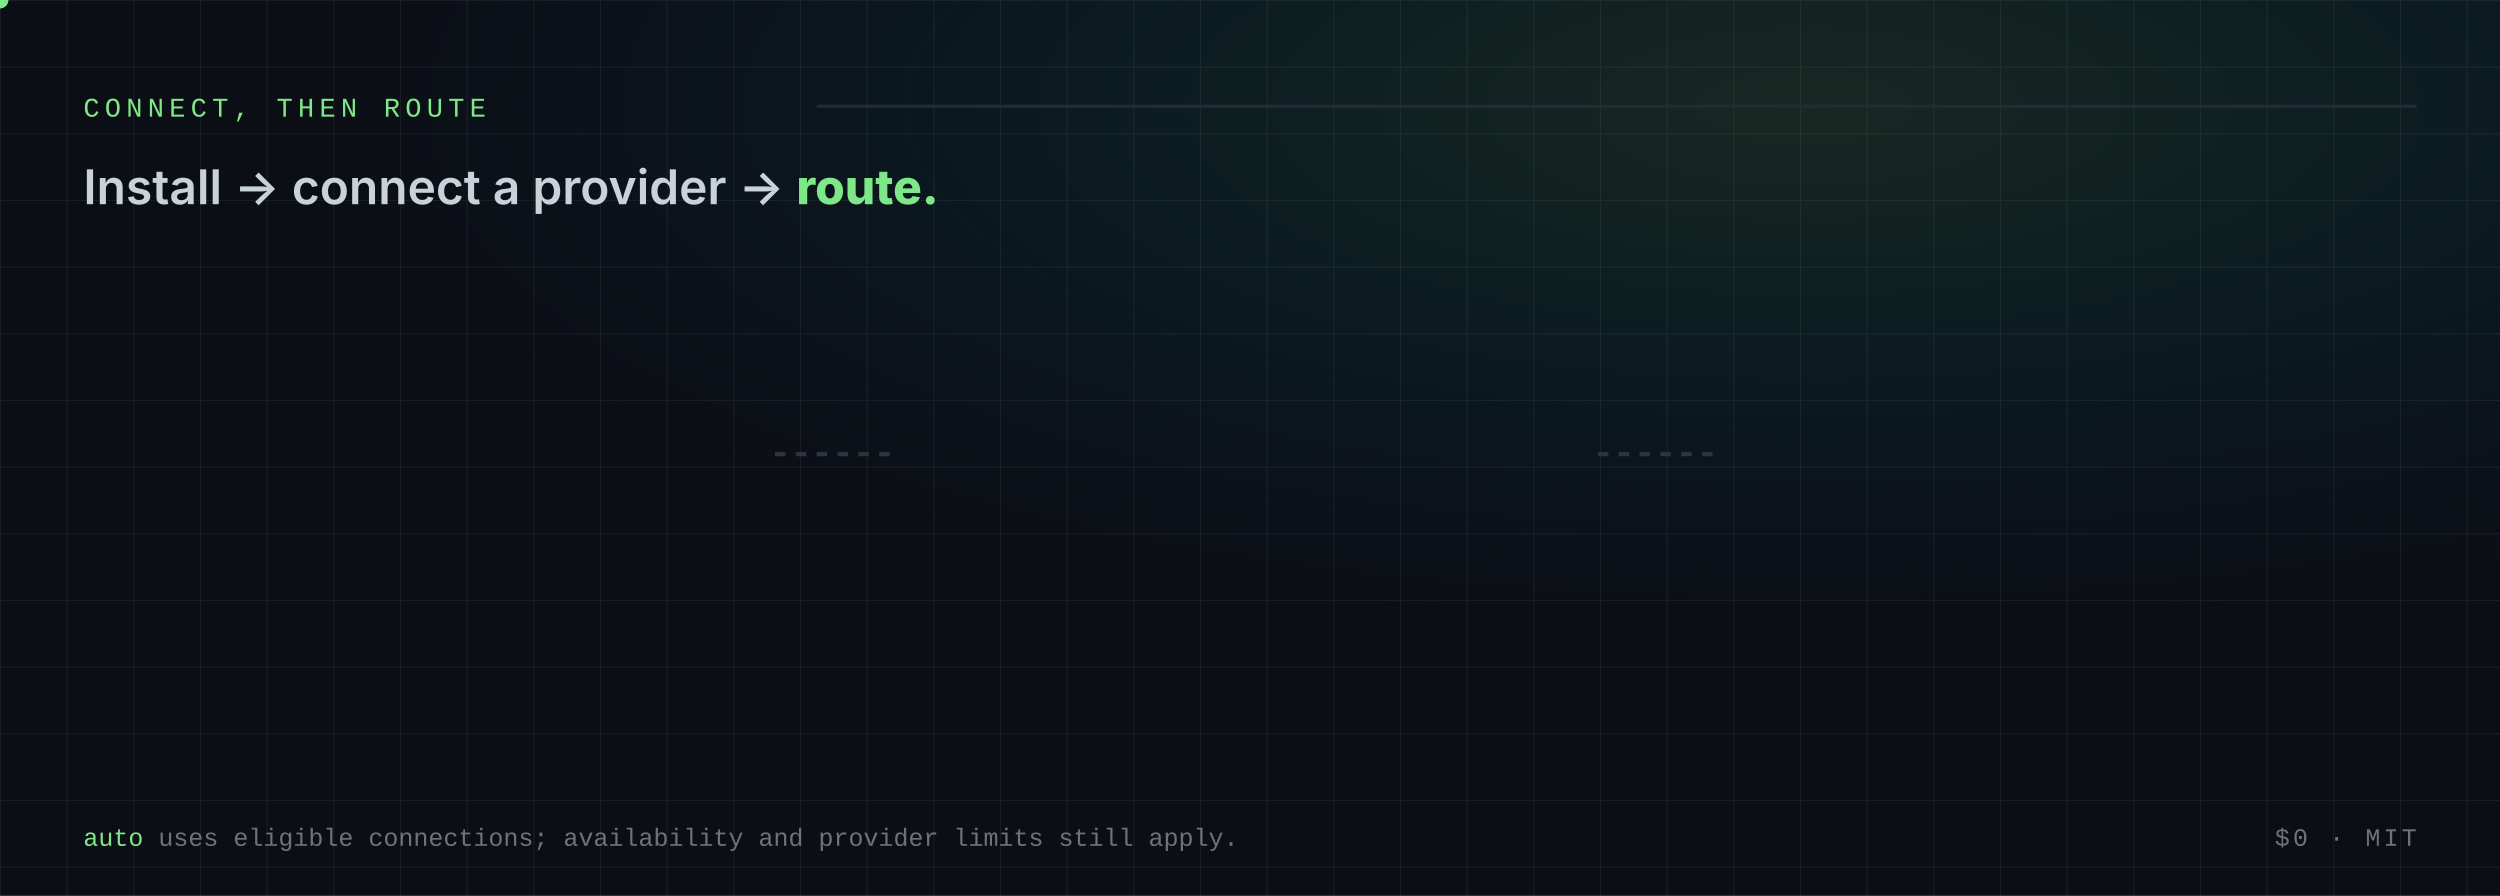
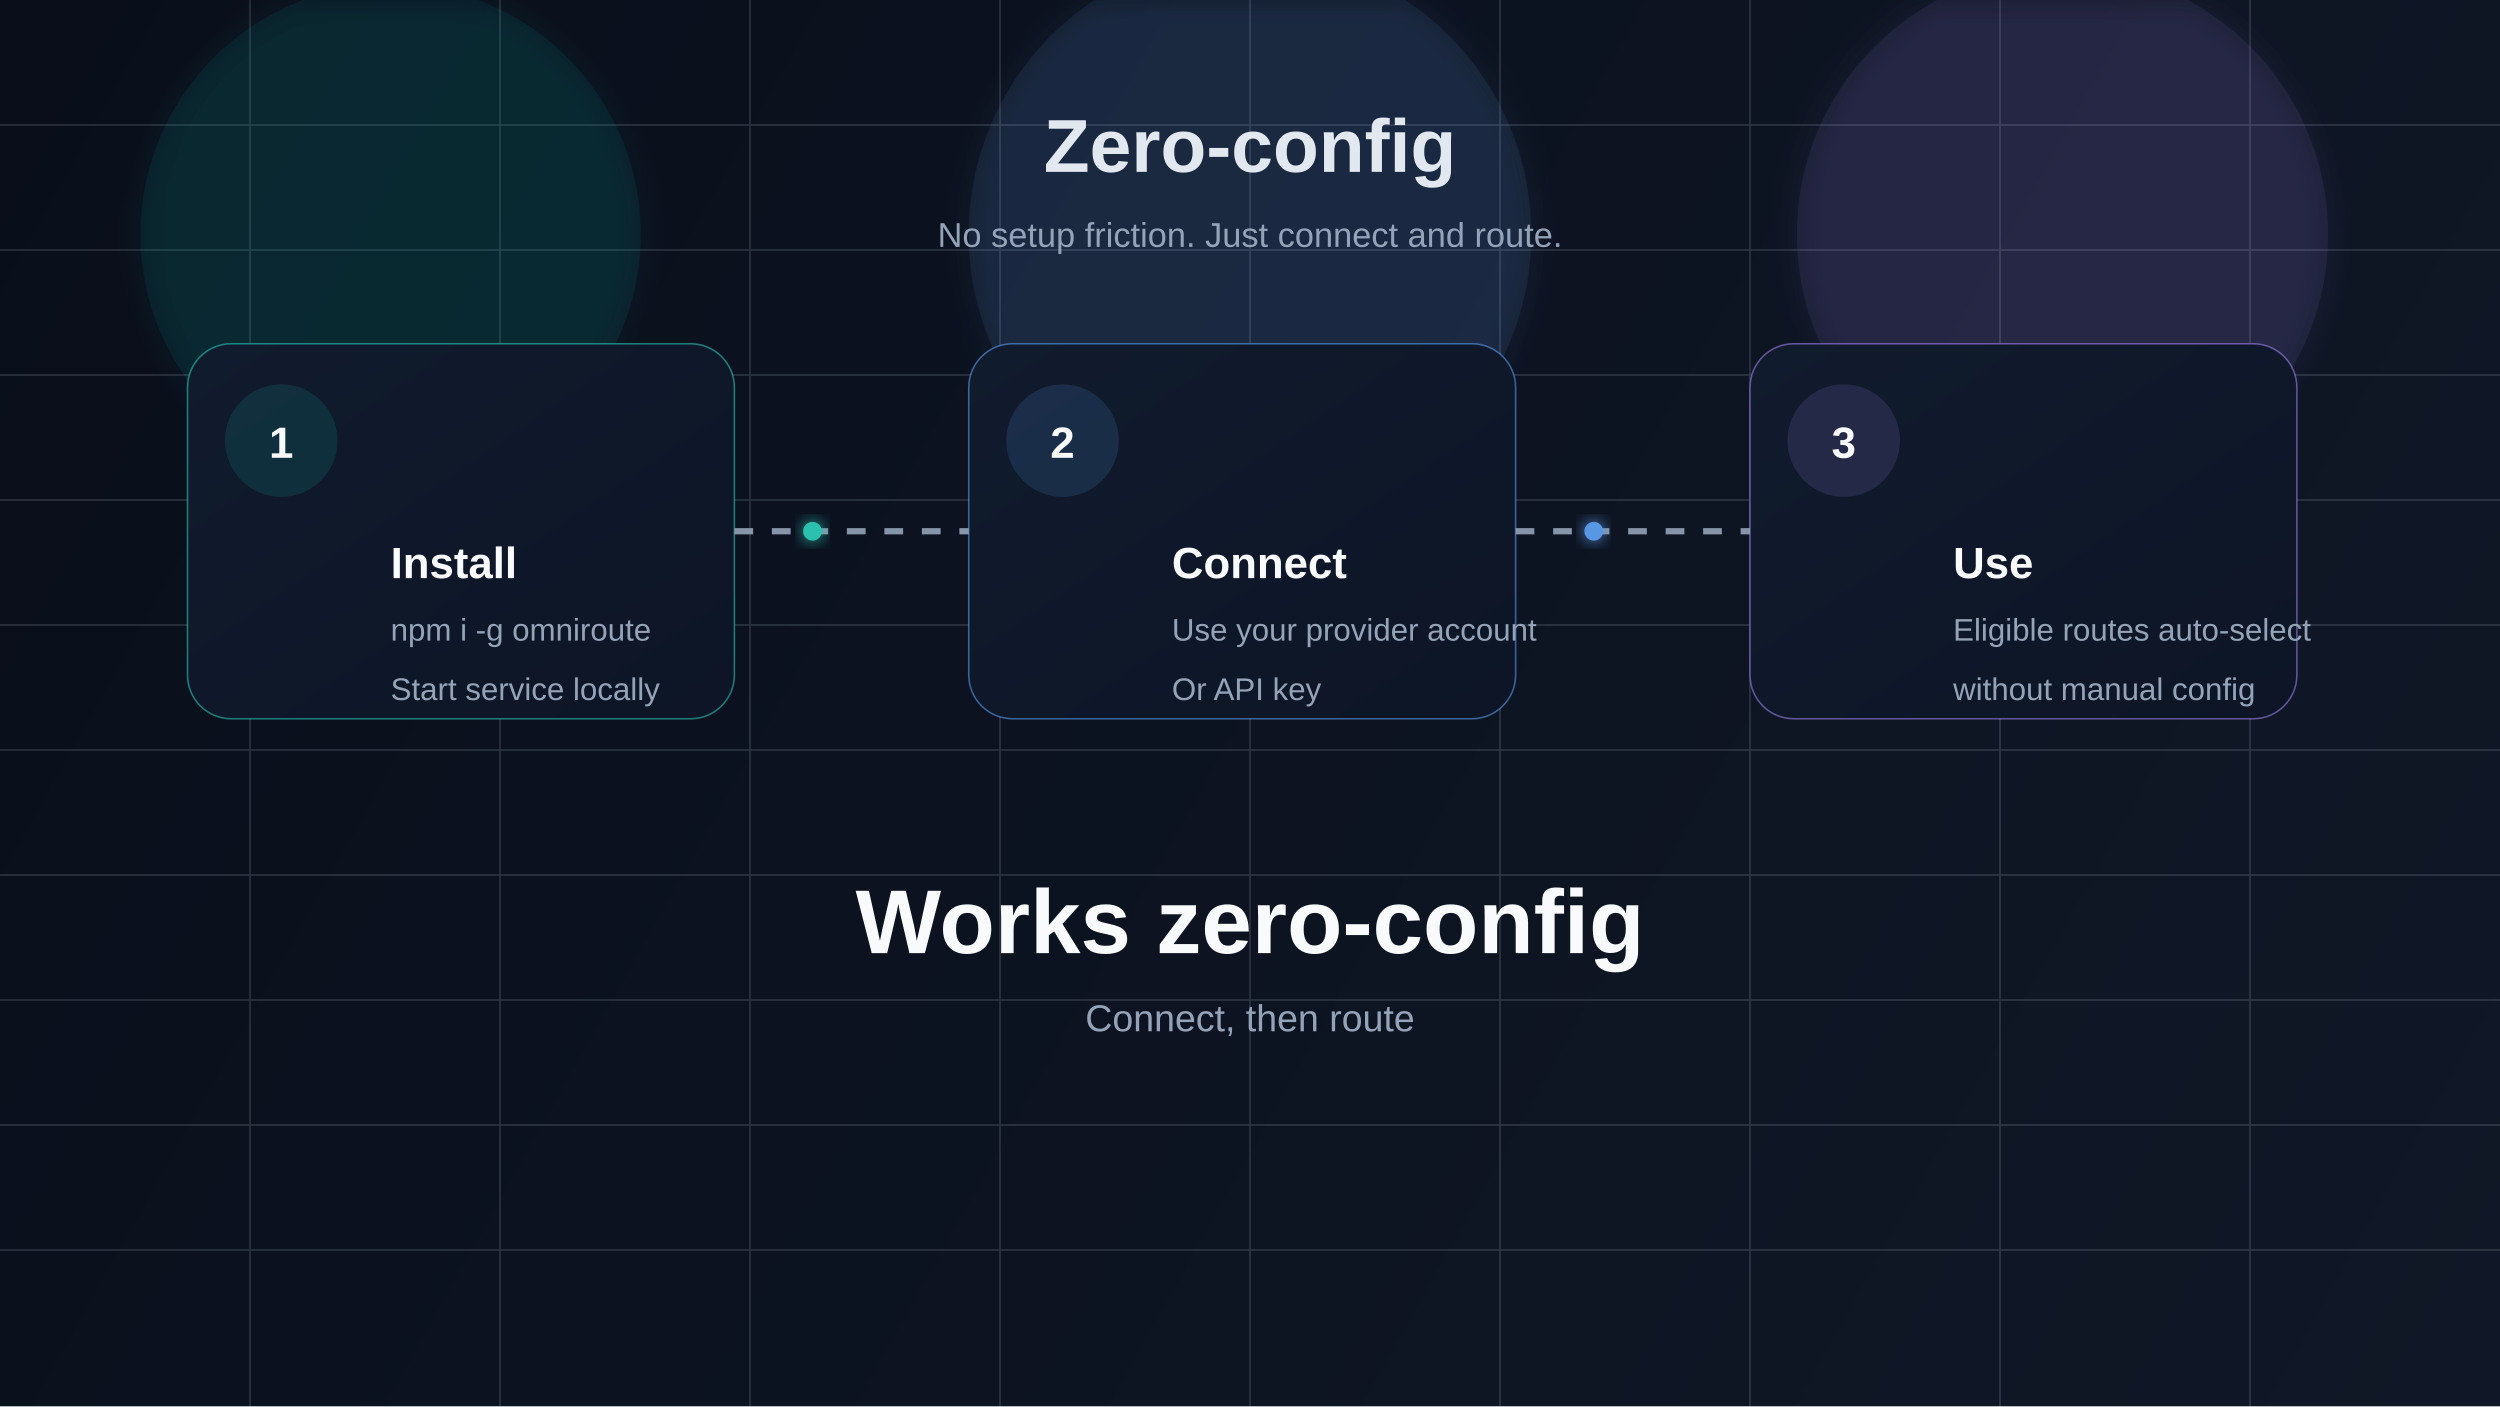
- <svg xmlns="http://www.w3.org/2000/svg" viewBox="0 0 1200 430" role="img" aria-label="Install and start OmniRoute, connect an eligible provider with your own account, then configure your tool. Auto routing depends on eligible connections and provider limits.">
+ <svg xmlns="http://www.w3.org/2000/svg" width="1600" height="900" viewBox="0 0 1600 900" fill="none">
  <defs>
-     <pattern id="gridW" width="32" height="32" patternUnits="userSpaceOnUse">
-       <path d="M 32 0 L 0 0 0 32" fill="none" stroke="#ffffff" stroke-opacity="0.06" stroke-width="1" />
-     </pattern>
-     <radialGradient id="bgGlowW" cx="72%" cy="12%" r="60%">
-       <stop offset="0%" stop-color="#7ee787" stop-opacity="0.12" />
-       <stop offset="55%" stop-color="#00cec9" stop-opacity="0.06" />
-       <stop offset="100%" stop-color="#6366f1" stop-opacity="0" />
-     </radialGradient>
+     <linearGradient id="bg" x1="0" y1="0" x2="1600" y2="900" gradientUnits="userSpaceOnUse">
+       <stop stop-color="#090E1A" />
+       <stop offset="1" stop-color="#101827" />
+     </linearGradient>
+     <linearGradient id="card" x1="0" y1="0" x2="1" y2="1">
+       <stop stop-color="#101B2D" />
+       <stop offset="1" stop-color="#0D1526" />
+     </linearGradient>
+     <filter id="softGlow" x="-20%" y="-20%" width="140%" height="140%">
+       <feGaussianBlur stdDeviation="10" result="blur" />
+       <feMerge>
+         <feMergeNode in="blur" />
+         <feMergeNode in="SourceGraphic" />
+       </feMerge>
+     </filter>
+     <filter id="smallGlow" x="-40%" y="-40%" width="180%" height="180%">
+       <feGaussianBlur stdDeviation="5" result="blur" />
+       <feMerge>
+         <feMergeNode in="blur" />
+         <feMergeNode in="SourceGraphic" />
+       </feMerge>
+     </filter>
  </defs>
-   <rect width="1200" height="430" fill="#0b0e14" />
-   <rect width="1200" height="430" fill="url(#gridW)" />
-   <rect width="1200" height="430" fill="url(#bgGlowW)" />
-   <text x="40" y="56" font-family="Consolas, 'Courier New', monospace" font-size="13" letter-spacing="2.5" fill="#7ee787">CONNECT, THEN ROUTE</text>
-   <line x1="392" y1="51" x2="1160" y2="51" stroke="#232b38" stroke-width="1.5" />
-   <text x="40" y="98" font-family="Inter, 'Segoe UI', Arial, Helvetica, system-ui, sans-serif" font-size="23" font-weight="600" fill="#c9d1d9">Install → connect a provider → <tspan fill="#7ee787" font-weight="800">route.</tspan>
-   </text>
-   <g stroke="#2b3543" stroke-width="2" stroke-dasharray="5 5" fill="none">
-     <path id="cW1" d="M 372 218 L 432 218" />
-     <path id="cW2" d="M 767 218 L 827 218" />
+   <rect width="1600" height="900" fill="url(#bg)" />
+   <g opacity="0.18">
+     <path d="M0 80H1600" stroke="#CBD5E1" />
+     <path d="M0 160H1600" stroke="#CBD5E1" />
+     <path d="M0 240H1600" stroke="#CBD5E1" />
+     <path d="M0 320H1600" stroke="#CBD5E1" />
+     <path d="M0 400H1600" stroke="#CBD5E1" />
+     <path d="M0 480H1600" stroke="#CBD5E1" />
+     <path d="M0 560H1600" stroke="#CBD5E1" />
+     <path d="M0 640H1600" stroke="#CBD5E1" />
+     <path d="M0 720H1600" stroke="#CBD5E1" />
+     <path d="M0 800H1600" stroke="#CBD5E1" />
+     <path d="M160 0V900" stroke="#CBD5E1" />
+     <path d="M320 0V900" stroke="#CBD5E1" />
+     <path d="M480 0V900" stroke="#CBD5E1" />
+     <path d="M640 0V900" stroke="#CBD5E1" />
+     <path d="M800 0V900" stroke="#CBD5E1" />
+     <path d="M960 0V900" stroke="#CBD5E1" />
+     <path d="M1120 0V900" stroke="#CBD5E1" />
+     <path d="M1280 0V900" stroke="#CBD5E1" />
+     <path d="M1440 0V900" stroke="#CBD5E1" />
  </g>
-   <circle r="4" fill="#a78bfa">
-     <animateMotion dur="2.6s" begin="1.4s" repeatCount="indefinite" keyPoints="0;1" keyTimes="0;1" calcMode="linear">
-       <mpath href="#cW1" />
-     </animateMotion>
-     <animate attributeName="opacity" values="0;1;1;0" keyTimes="0;0.15;0.85;1" dur="2.6s" begin="1.4s" repeatCount="indefinite" />
-   </circle>
-   <circle r="4" fill="#7ee787">
-     <animateMotion dur="2.6s" begin="1.9s" repeatCount="indefinite" keyPoints="0;1" keyTimes="0;1" calcMode="linear">
-       <mpath href="#cW2" />
-     </animateMotion>
-     <animate attributeName="opacity" values="0;1;1;0" keyTimes="0;0.15;0.85;1" dur="2.6s" begin="1.9s" repeatCount="indefinite" />
-   </circle>
-   <g font-family="Inter, 'Segoe UI', Arial, Helvetica, system-ui, sans-serif">
-     <g opacity="0">
-       <animate attributeName="opacity" values="0;1" dur="0.5s" begin="0.1s" fill="freeze" />
-       <rect x="40" y="132" width="332" height="172" rx="14" fill="#161b22" stroke="#ffffff" stroke-opacity="0.08" stroke-width="1" />
-       <rect x="40" y="148" width="4" height="140" rx="2" fill="#0984e3" />
-       <circle cx="80" cy="172" r="15" fill="#74b9ff" fill-opacity="0.12" />
-       <text x="80" y="178" text-anchor="middle" font-family="Consolas, 'Courier New', monospace" font-size="15" font-weight="800" fill="#74b9ff">1</text>
-       <g transform="translate(108,161)" stroke="#74b9ff" stroke-width="2.2" fill="none" stroke-linecap="round" stroke-linejoin="round">
-         <path d="M 11 2 L 11 15 M 6 10 L 11 15 L 16 10" />
-         <path d="M 3 19 L 19 19" />
-       </g>
-       <text x="140" y="179" font-size="18" font-weight="800" fill="#74b9ff">Install and start</text>
-       <text x="66" y="222" font-family="Consolas, 'Courier New', monospace" font-size="14" fill="#e6edf3">$ npm i -g omniroute</text>
-       <text x="66" y="258" font-size="13.5" fill="#a1a1aa">Then run omniroute; open</text>
-       <text x="66" y="279" font-family="Consolas, 'Courier New', monospace" font-size="13" fill="#8b949e">localhost:20128</text>
-     </g>
-     <g opacity="0">
-       <animate attributeName="opacity" values="0;1" dur="0.5s" begin="0.5s" fill="freeze" />
-       <rect x="435" y="132" width="332" height="172" rx="14" fill="#161b22" stroke="#ffffff" stroke-opacity="0.08" stroke-width="1" />
-       <rect x="435" y="148" width="4" height="140" rx="2" fill="#8b5cf6" />
-       <circle cx="475" cy="172" r="15" fill="#a78bfa" fill-opacity="0.12" />
-       <text x="475" y="178" text-anchor="middle" font-family="Consolas, 'Courier New', monospace" font-size="15" font-weight="800" fill="#a78bfa">2</text>
-       <g transform="translate(503,161)" stroke="#a78bfa" stroke-width="2.2" fill="none" stroke-linecap="round" stroke-linejoin="round">
-         <path d="M 8 6 L 5 9 A 4 4 0 0 0 5 15 L 8 18 M 14 6 L 17 9 A 4 4 0 0 1 17 15 L 14 18 M 8.5 12 L 13.5 12" />
-       </g>
-       <text x="535" y="179" font-size="18" font-weight="800" fill="#a78bfa">Connect provider</text>
-       <text x="461" y="222" font-family="Consolas, 'Courier New', monospace" font-size="13" fill="#e6edf3">Dashboard → Providers</text>
-       <text x="461" y="258" font-size="13.5" fill="#a1a1aa">Use your own account or API key.</text>
-       <text x="461" y="279" font-size="13.5" fill="#a1a1aa">Review provider terms and limits.</text>
-     </g>
-     <g opacity="0">
-       <animate attributeName="opacity" values="0;1" dur="0.5s" begin="0.9s" fill="freeze" />
-       <rect x="830" y="132" width="330" height="172" rx="14" fill="#161b22" stroke="#ffffff" stroke-opacity="0.08" stroke-width="1" />
-       <rect x="830" y="132" width="330" height="172" rx="14" fill="none" stroke="#7ee787" stroke-width="1.5" opacity="0">
-         <animate attributeName="opacity" values="0;0.9;0" keyTimes="0;0.5;1" dur="2.6s" begin="3.2s" repeatCount="indefinite" />
-       </rect>
-       <rect x="830" y="148" width="4" height="140" rx="2" fill="#22c55e" />
-       <circle cx="870" cy="172" r="15" fill="#7ee787" fill-opacity="0.12" />
-       <text x="870" y="178" text-anchor="middle" font-family="Consolas, 'Courier New', monospace" font-size="15" font-weight="800" fill="#7ee787">3</text>
-       <g transform="translate(898,161)" stroke="#7ee787" stroke-width="2.4" fill="none" stroke-linecap="round" stroke-linejoin="round">
-         <path d="M 3 11 L 9 17 L 19 5" />
-       </g>
-       <text x="930" y="179" font-size="18" font-weight="800" fill="#7ee787">Use your tool</text>
-       <text x="856" y="222" font-family="Consolas, 'Courier New', monospace" font-size="14" fill="#e6edf3">localhost:20128/v1</text>
-       <text x="856" y="258" font-size="13.5" fill="#a1a1aa">Set model to "auto"</text>
-       <text x="856" y="279" font-size="13.5" fill="#a1a1aa">Eligible connections + fallback.</text>
-     </g>
+   <g filter="url(#softGlow)">
+     <circle cx="250" cy="150" r="160" fill="#14B8A6" opacity="0.08" />
+     <circle cx="800" cy="150" r="180" fill="#60A5FA" opacity="0.08" />
+     <circle cx="1320" cy="150" r="170" fill="#A78BFA" opacity="0.08" />
  </g>
-   <g font-family="Inter, 'Segoe UI', Arial, Helvetica, system-ui, sans-serif" font-size="13.5" font-weight="700" opacity="0">
-     <animate attributeName="opacity" values="0;1" dur="0.5s" begin="1.3s" fill="freeze" />
-     <g transform="translate(40,332)">
-       <rect x="0" y="0" width="168" height="34" rx="17" fill="#161b22" stroke="#7ee787" stroke-opacity="0.35" stroke-width="1" />
-       <text x="24" y="22" fill="#c9d1d9">Your accounts</text>
-     </g>
-     <g transform="translate(224,332)">
-       <rect x="0" y="0" width="168" height="34" rx="17" fill="#161b22" stroke="#7ee787" stroke-opacity="0.35" stroke-width="1" />
-       <text x="24" y="22" fill="#c9d1d9">Provider limits</text>
-     </g>
-     <g transform="translate(408,332)">
-       <rect x="0" y="0" width="188" height="34" rx="17" fill="#161b22" stroke="#7ee787" stroke-opacity="0.35" stroke-width="1" />
-       <text x="24" y="22" fill="#c9d1d9">Local routing</text>
-     </g>
+   <g>
+     <text x="800" y="110" text-anchor="middle" fill="#E2E8F0" font-family="Arial, Helvetica, sans-serif" font-size="48" font-weight="700">Zero-config</text>
+     <text x="800" y="158" text-anchor="middle" fill="#94A3B8" font-family="Arial, Helvetica, sans-serif" font-size="22">No setup friction. Just connect and route.</text>
  </g>
-   <text x="40" y="406" font-family="Consolas, 'Courier New', monospace" font-size="12" fill="#71717a">
-     <tspan fill="#7ee787">auto</tspan> uses eligible connections; availability and provider limits still apply.</text>
-   <text x="1160" y="406" text-anchor="end" font-family="Consolas, 'Courier New', monospace" font-size="12" letter-spacing="1.5" fill="#71717a">$0 · MIT</text>
+   <g>
+     <rect x="120" y="220" width="350" height="240" rx="28" fill="url(#card)" stroke="rgba(45,212,191,0.55)" />
+     <rect x="620" y="220" width="350" height="240" rx="28" fill="url(#card)" stroke="rgba(96,165,250,0.55)" />
+     <rect x="1120" y="220" width="350" height="240" rx="28" fill="url(#card)" stroke="rgba(167,139,250,0.55)" />
+   </g>
+   <g>
+     <circle cx="180" cy="282" r="36" fill="#14B8A6" opacity="0.14" />
+     <circle cx="680" cy="282" r="36" fill="#60A5FA" opacity="0.14" />
+     <circle cx="1180" cy="282" r="36" fill="#A78BFA" opacity="0.14" />
+     <text x="180" y="293" text-anchor="middle" fill="#F8FAFC" font-family="Arial, Helvetica, sans-serif" font-size="28" font-weight="700">1</text>
+     <text x="680" y="293" text-anchor="middle" fill="#F8FAFC" font-family="Arial, Helvetica, sans-serif" font-size="28" font-weight="700">2</text>
+     <text x="1180" y="293" text-anchor="middle" fill="#F8FAFC" font-family="Arial, Helvetica, sans-serif" font-size="28" font-weight="700">3</text>
+   </g>
+   <g>
+     <text x="250" y="370" fill="#F8FAFC" font-family="Arial, Helvetica, sans-serif" font-size="28" font-weight="600">Install</text>
+     <text x="250" y="410" fill="#94A3B8" font-family="Arial, Helvetica, sans-serif" font-size="20">npm i -g omniroute</text>
+     <text x="250" y="448" fill="#94A3B8" font-family="Arial, Helvetica, sans-serif" font-size="20">Start service locally</text>
+     <text x="750" y="370" fill="#F8FAFC" font-family="Arial, Helvetica, sans-serif" font-size="28" font-weight="600">Connect</text>
+     <text x="750" y="410" fill="#94A3B8" font-family="Arial, Helvetica, sans-serif" font-size="20">Use your provider account</text>
+     <text x="750" y="448" fill="#94A3B8" font-family="Arial, Helvetica, sans-serif" font-size="20">Or API key</text>
+     <text x="1250" y="370" fill="#F8FAFC" font-family="Arial, Helvetica, sans-serif" font-size="28" font-weight="600">Use</text>
+     <text x="1250" y="410" fill="#94A3B8" font-family="Arial, Helvetica, sans-serif" font-size="20">Eligible routes auto-select</text>
+     <text x="1250" y="448" fill="#94A3B8" font-family="Arial, Helvetica, sans-serif" font-size="20">without manual config</text>
+   </g>
+   <g opacity="0.9">
+     <path d="M470 340H620" stroke="#94A3B8" stroke-width="4" stroke-dasharray="12 12" />
+     <path d="M970 340H1120" stroke="#94A3B8" stroke-width="4" stroke-dasharray="12 12" />
+     <circle cx="520" cy="340" r="6" fill="#2DD4BF" filter="url(#smallGlow)" />
+     <circle cx="1020" cy="340" r="6" fill="#60A5FA" filter="url(#smallGlow)" />
+   </g>
+   <g fill="#F8FAFC" font-family="Arial, Helvetica, sans-serif" font-size="58" font-weight="700">
+     <text x="800" y="610" text-anchor="middle">Works zero-config</text>
+   </g>
+   <g fill="#94A3B8" font-family="Arial, Helvetica, sans-serif" font-size="24">
+     <text x="800" y="660" text-anchor="middle">Connect, then route</text>
+   </g>
</svg>
